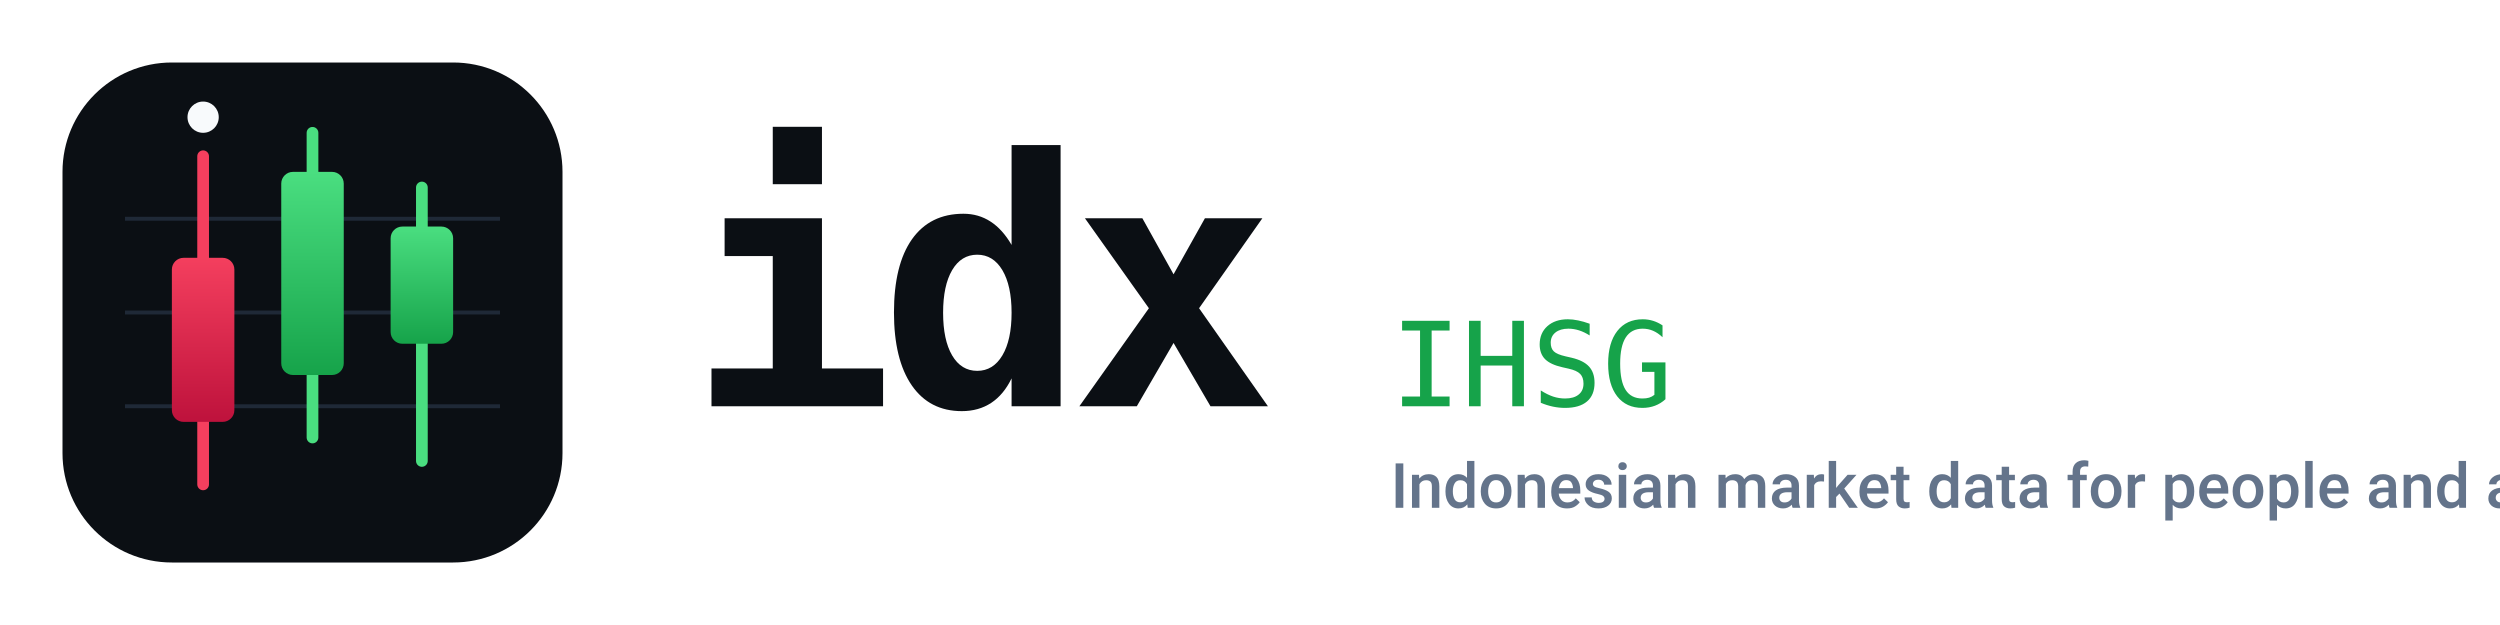
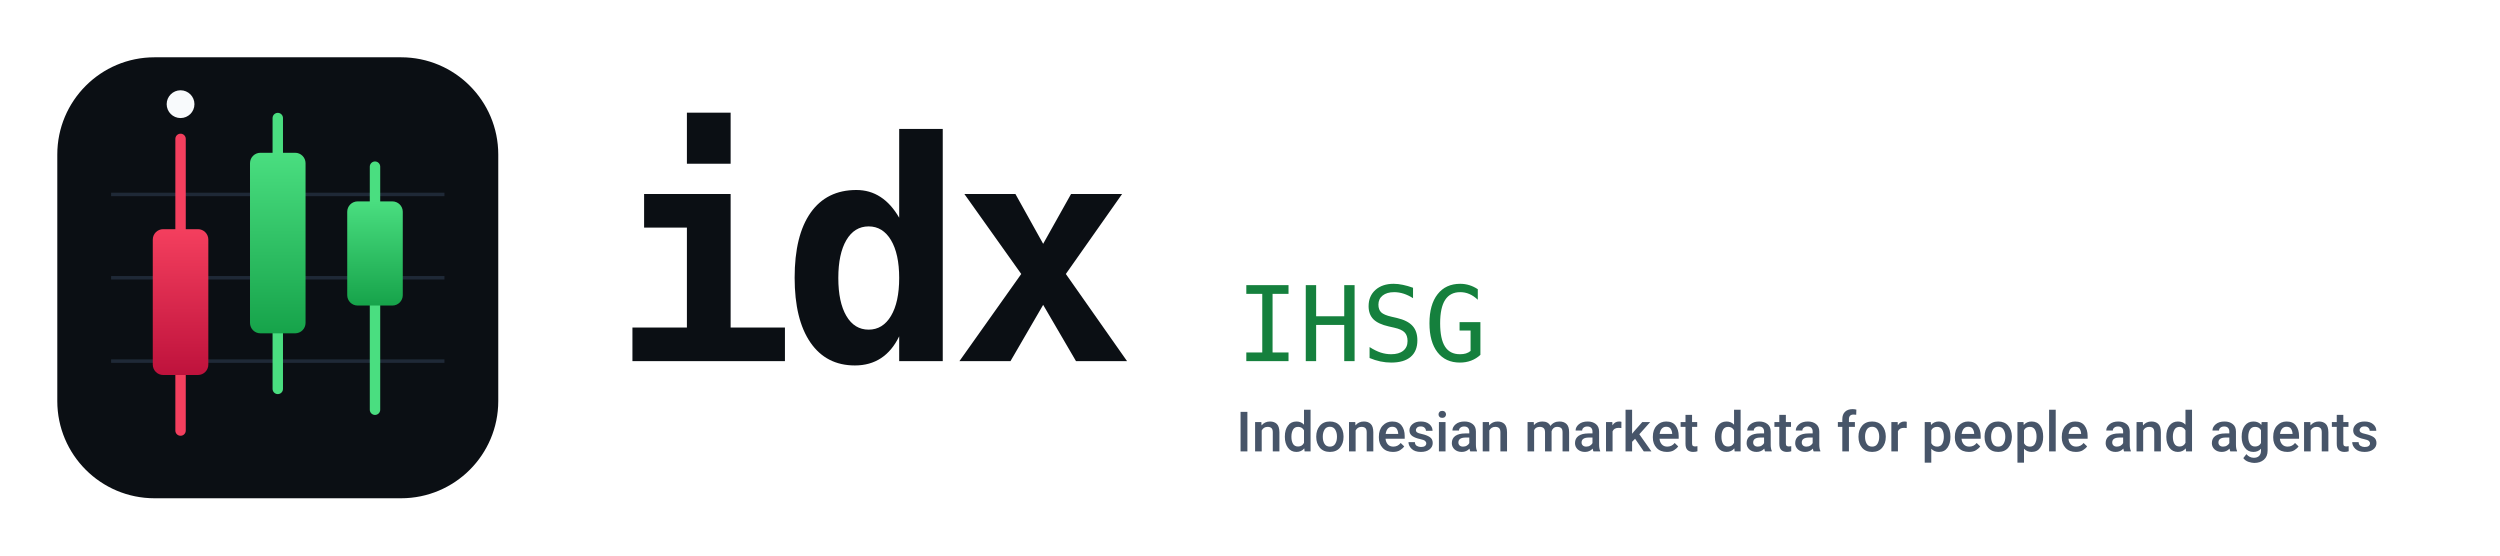
- <svg xmlns="http://www.w3.org/2000/svg" width="640" height="160" viewBox="0 0 640 160" role="img" aria-labelledby="t d">
+ <svg xmlns="http://www.w3.org/2000/svg" width="720" height="160" viewBox="0 0 720 160" role="img" aria-labelledby="t d">
+   <style>
+     .tile { fill: #0b0f14; stroke: none; }
+     .grid { stroke: #1f2937; }
+     .word { fill: #0b0f14; }
+     .ihsg { fill: #15803d; }
+     .tag  { fill: #475569; }
+     @media (prefers-color-scheme: dark) {
+       .tile { fill: #161b22; stroke: #30363d; }
+       .grid { stroke: #30363d; }
+       .word { fill: #f0f6fc; }
+       .ihsg { fill: #3fb950; }
+       .tag  { fill: #8b949e; }
+     }
+   </style>
  <defs>
    <linearGradient id="up" x1="0" y1="1" x2="0" y2="0">
      <stop offset="0" stop-color="#16a34a" />
      <stop offset="1" stop-color="#4ade80" />
    </linearGradient>
    <linearGradient id="dn" x1="0" y1="0" x2="0" y2="1">
      <stop offset="0" stop-color="#f43f5e" />
      <stop offset="1" stop-color="#be123c" />
    </linearGradient>
  </defs>
-   <rect x="16" y="16" width="128" height="128" rx="28" fill="#0b0f14" />
-   <g stroke="#1f2937" stroke-width="1">
+   <rect class="tile" x="16.5" y="16.5" width="127" height="127" rx="28" />
+   <g class="grid" stroke-width="1">
    <line x1="32" y1="56" x2="128" y2="56" />
    <line x1="32" y1="80" x2="128" y2="80" />
    <line x1="32" y1="104" x2="128" y2="104" />
  </g>
  <g stroke-linecap="round">
    <line x1="52" y1="40" x2="52" y2="124" stroke="#f43f5e" stroke-width="3" />
    <rect x="44" y="66" width="16" height="42" rx="3" fill="url(#dn)" />
    <line x1="80" y1="34" x2="80" y2="112" stroke="#4ade80" stroke-width="3" />
    <rect x="72" y="44" width="16" height="52" rx="3" fill="url(#up)" />
    <line x1="108" y1="48" x2="108" y2="118" stroke="#4ade80" stroke-width="3" />
    <rect x="100" y="58" width="16" height="30" rx="3" fill="url(#up)" />
  </g>
  <circle cx="52" cy="30" r="4" fill="#f8fafc" />
  <g font-family="ui-monospace, 'JetBrains Mono', 'SF Mono', Menlo, Consolas, monospace" font-weight="700">
-     <text x="176" y="104" font-size="88" fill="#0b0f14" letter-spacing="-4">idx</text>
-     <text x="356" y="104" font-size="30" fill="#16a34a" font-weight="500" letter-spacing="0">IHSG</text>
-     <text x="356" y="130" font-size="16" fill="#64748b" font-weight="500" font-family="system-ui, -apple-system, Segoe UI, Roboto, sans-serif">Indonesian market data for people and agents</text>
+     <text class="word" x="176" y="104" font-size="88" letter-spacing="-4">idx</text>
+     <text class="ihsg" x="356" y="104" font-size="30" font-weight="500">IHSG</text>
+     <text class="tag" x="356" y="130" font-size="16" font-weight="500" font-family="system-ui, -apple-system, 'Segoe UI', Roboto, sans-serif">Indonesian market data for people and agents</text>
  </g>
</svg>
